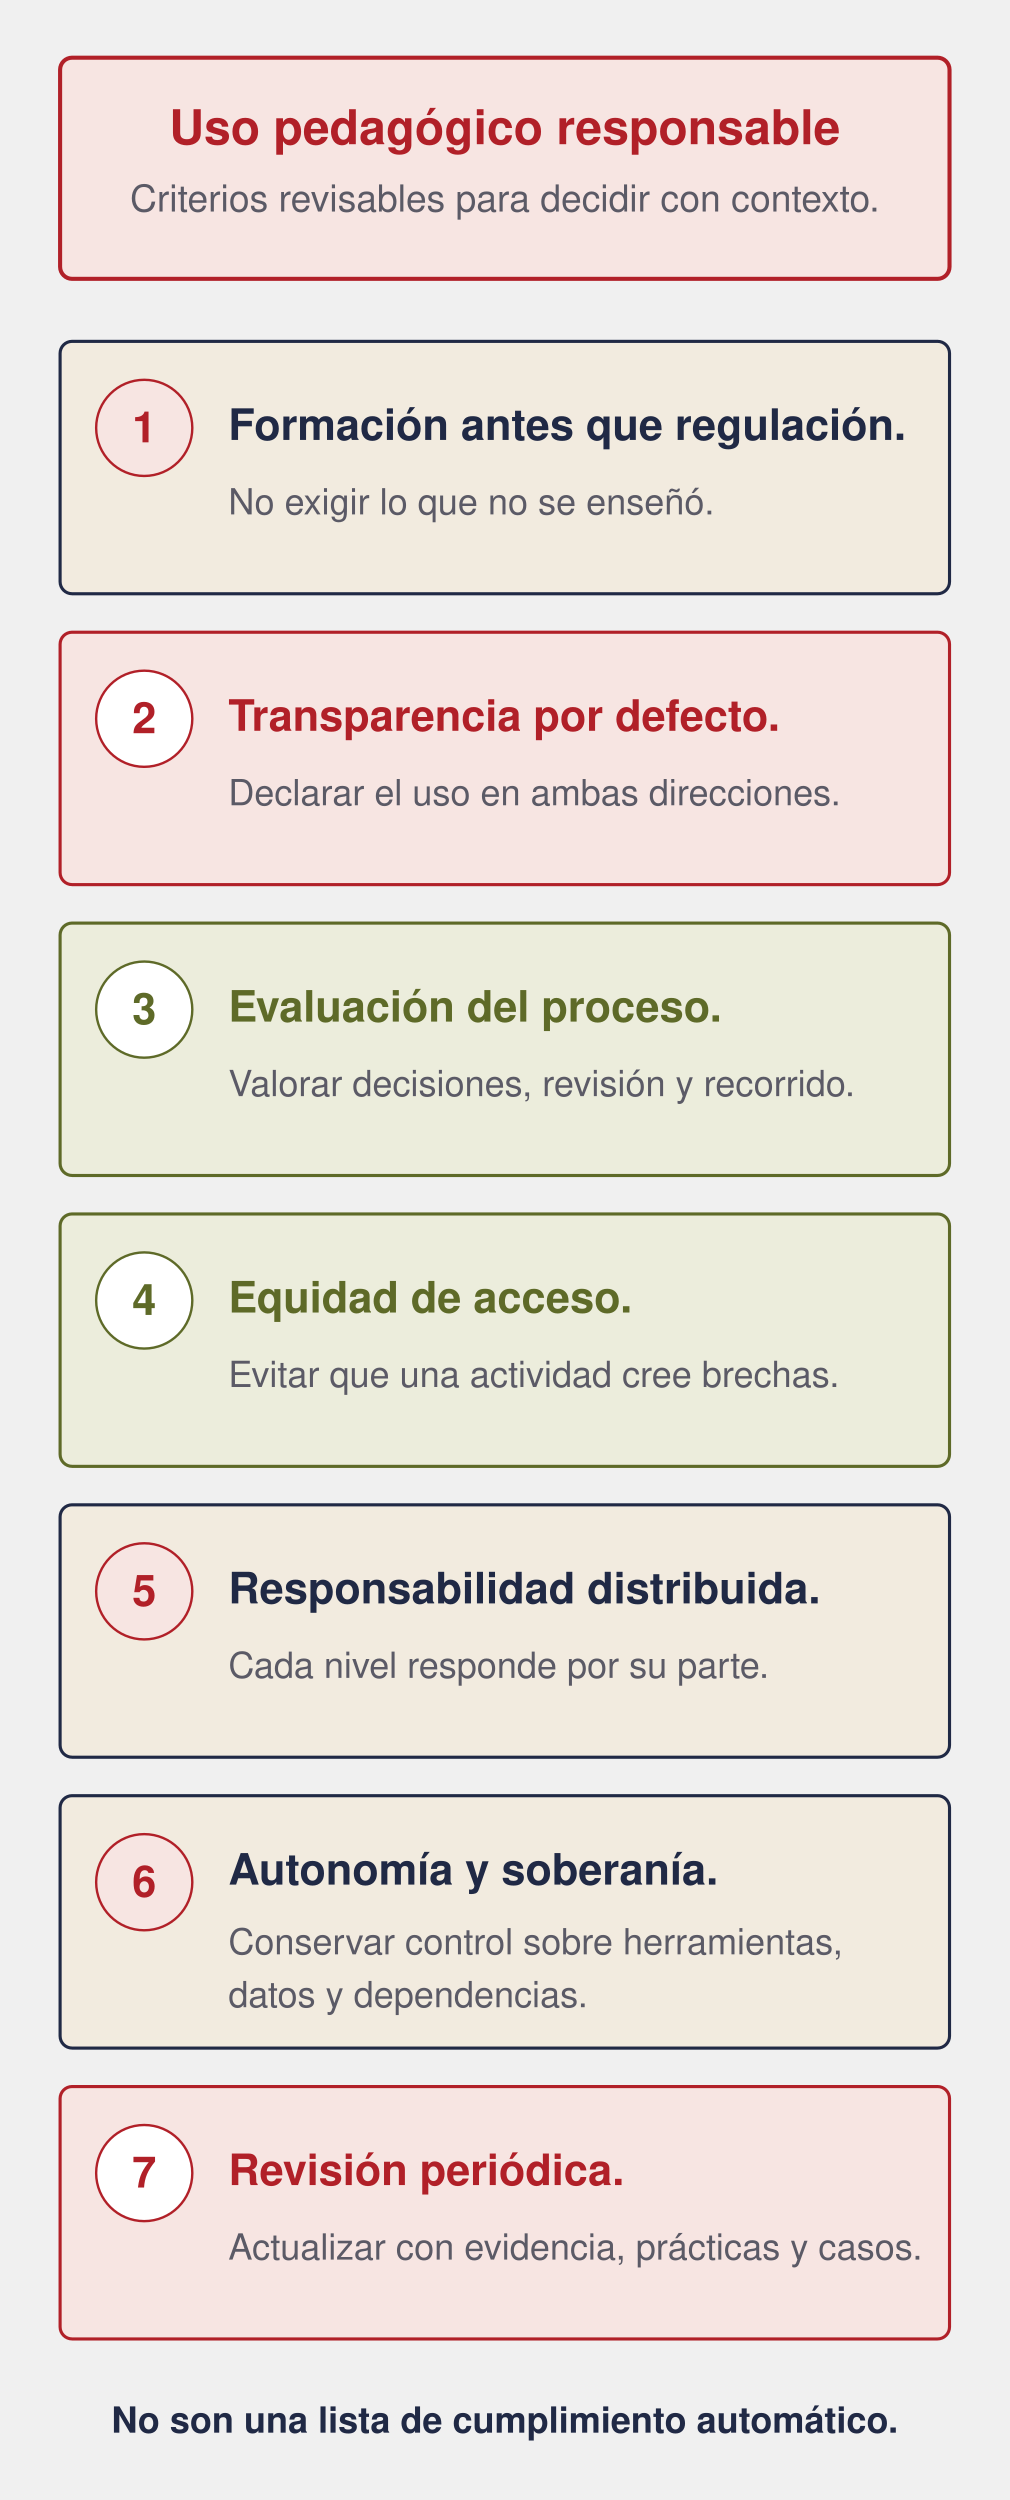
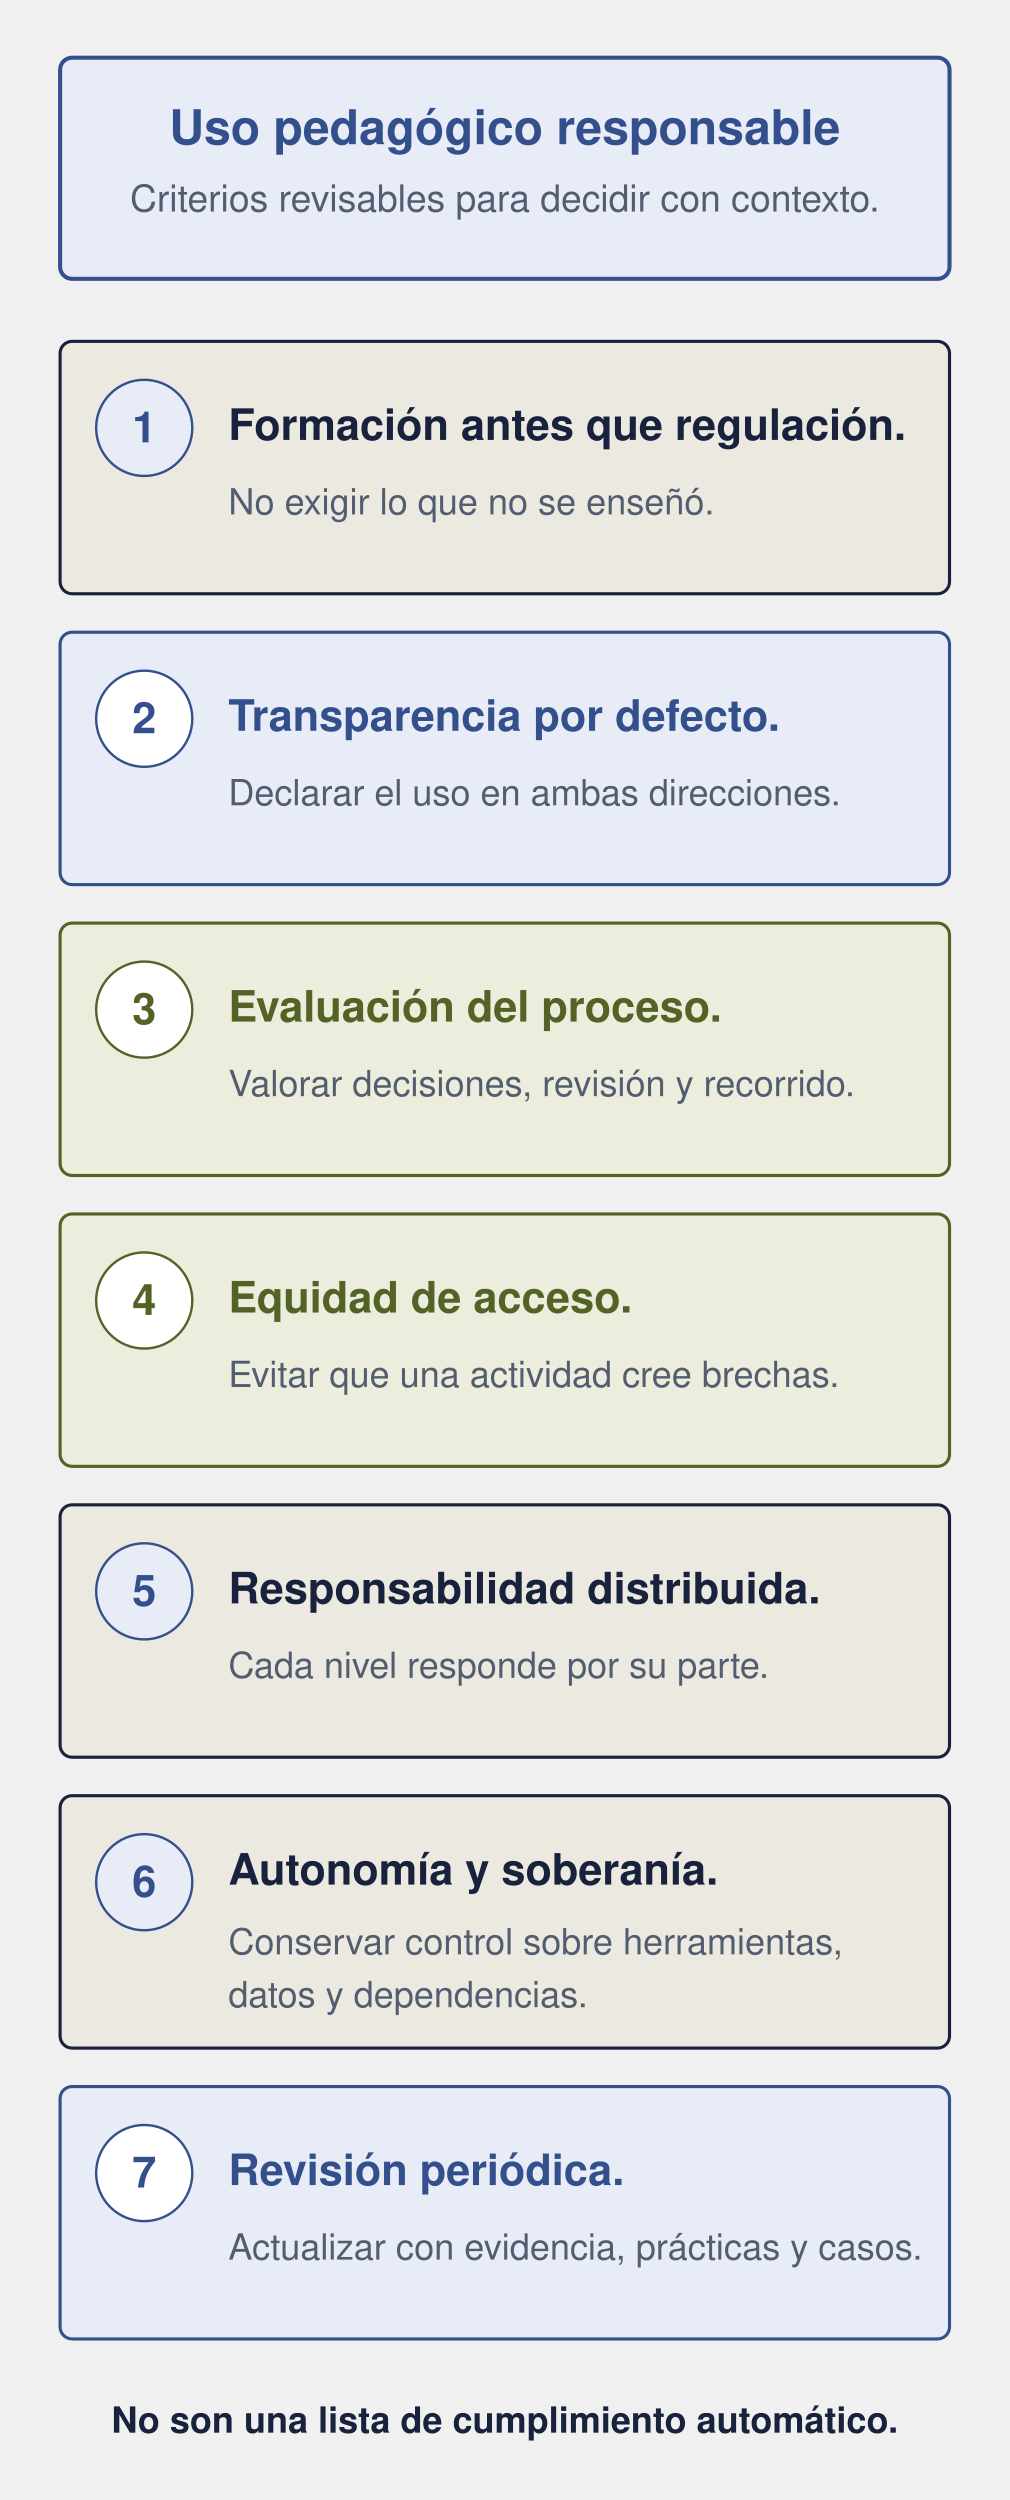
<svg xmlns="http://www.w3.org/2000/svg" viewBox="0 0 420 1040" role="img" aria-labelledby="titulo desc">
  <style>
-     .tk{font-family:'Archivo Narrow',Helvetica,Arial,sans-serif}.ink{fill:#202945}.muted{fill:#5b5a66}.primary{fill:#b12028}.good{fill:#5e6a28}
-     .bg-primary{fill:#f7e5e2}.bg-good{fill:#eceddc}.bg-neutral{fill:#f2ebdf}.st-primary{stroke:#b12028}.st-good{stroke:#5e6a28}.st-axis{stroke:#202945}
+     .tk{font-family:'Archivo Narrow',Helvetica,Arial,sans-serif}.ink{fill:#18223c}.muted{fill:#525d70}.primary{fill:#34508c}.good{fill:#536326}
+     .bg-primary{fill:#e7ecf7}.bg-good{fill:#eceddc}.bg-neutral{fill:#ece9e1}.st-primary{stroke:#34508c}.st-good{stroke:#536326}.st-axis{stroke:#18223c}
  </style>
  <g class="tk">
    <rect x="25" y="24" width="370" height="92" rx="5" class="bg-primary st-primary" stroke-width="1.7" />
    <text x="210" y="60" text-anchor="middle" font-size="20" font-weight="bold" class="primary">Uso pedagógico responsable</text>
    <text x="210" y="88" text-anchor="middle" font-size="15.5" class="muted">Criterios revisables para decidir con contexto.</text>
    <g transform="translate(25 142)">
      <rect width="370" height="105" rx="5" class="bg-neutral st-axis" stroke-width="1.3" />
      <circle cx="35" cy="36" r="20" class="bg-primary st-primary" />
      <text x="35" y="42" text-anchor="middle" font-size="18" font-weight="bold" class="primary">1</text>
      <text x="70" y="41" font-size="18" font-weight="bold" class="ink">Formación antes que regulación.</text>
      <text x="70" y="72" font-size="15" class="muted">No exigir lo que no se enseñó.</text>
    </g>
    <g transform="translate(25 263)">
      <rect width="370" height="105" rx="5" class="bg-primary st-primary" stroke-width="1.3" />
      <circle cx="35" cy="36" r="20" fill="#fff" class="st-primary" />
      <text x="35" y="42" text-anchor="middle" font-size="18" font-weight="bold" class="primary">2</text>
      <text x="70" y="41" font-size="18" font-weight="bold" class="primary">Transparencia por defecto.</text>
      <text x="70" y="72" font-size="15" class="muted">Declarar el uso en ambas direcciones.</text>
    </g>
    <g transform="translate(25 384)">
      <rect width="370" height="105" rx="5" class="bg-good st-good" stroke-width="1.3" />
      <circle cx="35" cy="36" r="20" fill="#fff" class="st-good" />
      <text x="35" y="42" text-anchor="middle" font-size="18" font-weight="bold" class="good">3</text>
      <text x="70" y="41" font-size="18" font-weight="bold" class="good">Evaluación del proceso.</text>
      <text x="70" y="72" font-size="15" class="muted">Valorar decisiones, revisión y recorrido.</text>
    </g>
    <g transform="translate(25 505)">
      <rect width="370" height="105" rx="5" class="bg-good st-good" stroke-width="1.3" />
      <circle cx="35" cy="36" r="20" fill="#fff" class="st-good" />
      <text x="35" y="42" text-anchor="middle" font-size="18" font-weight="bold" class="good">4</text>
      <text x="70" y="41" font-size="18" font-weight="bold" class="good">Equidad de acceso.</text>
      <text x="70" y="72" font-size="15" class="muted">Evitar que una actividad cree brechas.</text>
    </g>
    <g transform="translate(25 626)">
      <rect width="370" height="105" rx="5" class="bg-neutral st-axis" stroke-width="1.3" />
      <circle cx="35" cy="36" r="20" class="bg-primary st-primary" />
      <text x="35" y="42" text-anchor="middle" font-size="18" font-weight="bold" class="primary">5</text>
      <text x="70" y="41" font-size="18" font-weight="bold" class="ink">Responsabilidad distribuida.</text>
      <text x="70" y="72" font-size="15" class="muted">Cada nivel responde por su parte.</text>
    </g>
    <g transform="translate(25 747)">
      <rect width="370" height="105" rx="5" class="bg-neutral st-axis" stroke-width="1.3" />
      <circle cx="35" cy="36" r="20" class="bg-primary st-primary" />
      <text x="35" y="42" text-anchor="middle" font-size="18" font-weight="bold" class="primary">6</text>
      <text x="70" y="37" font-size="18" font-weight="bold" class="ink">Autonomía y soberanía.</text>
      <text x="70" y="66" font-size="15" class="muted">Conservar control sobre herramientas,</text>
      <text x="70" y="88" font-size="15" class="muted">datos y dependencias.</text>
    </g>
    <g transform="translate(25 868)">
      <rect width="370" height="105" rx="5" class="bg-primary st-primary" stroke-width="1.3" />
      <circle cx="35" cy="36" r="20" fill="#fff" class="st-primary" />
      <text x="35" y="42" text-anchor="middle" font-size="18" font-weight="bold" class="primary">7</text>
      <text x="70" y="41" font-size="18" font-weight="bold" class="primary">Revisión periódica.</text>
      <text x="70" y="72" font-size="15" class="muted">Actualizar con evidencia, prácticas y casos.</text>
    </g>
    <text x="210" y="1012" text-anchor="middle" font-size="15" font-weight="bold" class="ink">No son una lista de cumplimiento automático.</text>
  </g>
</svg>
